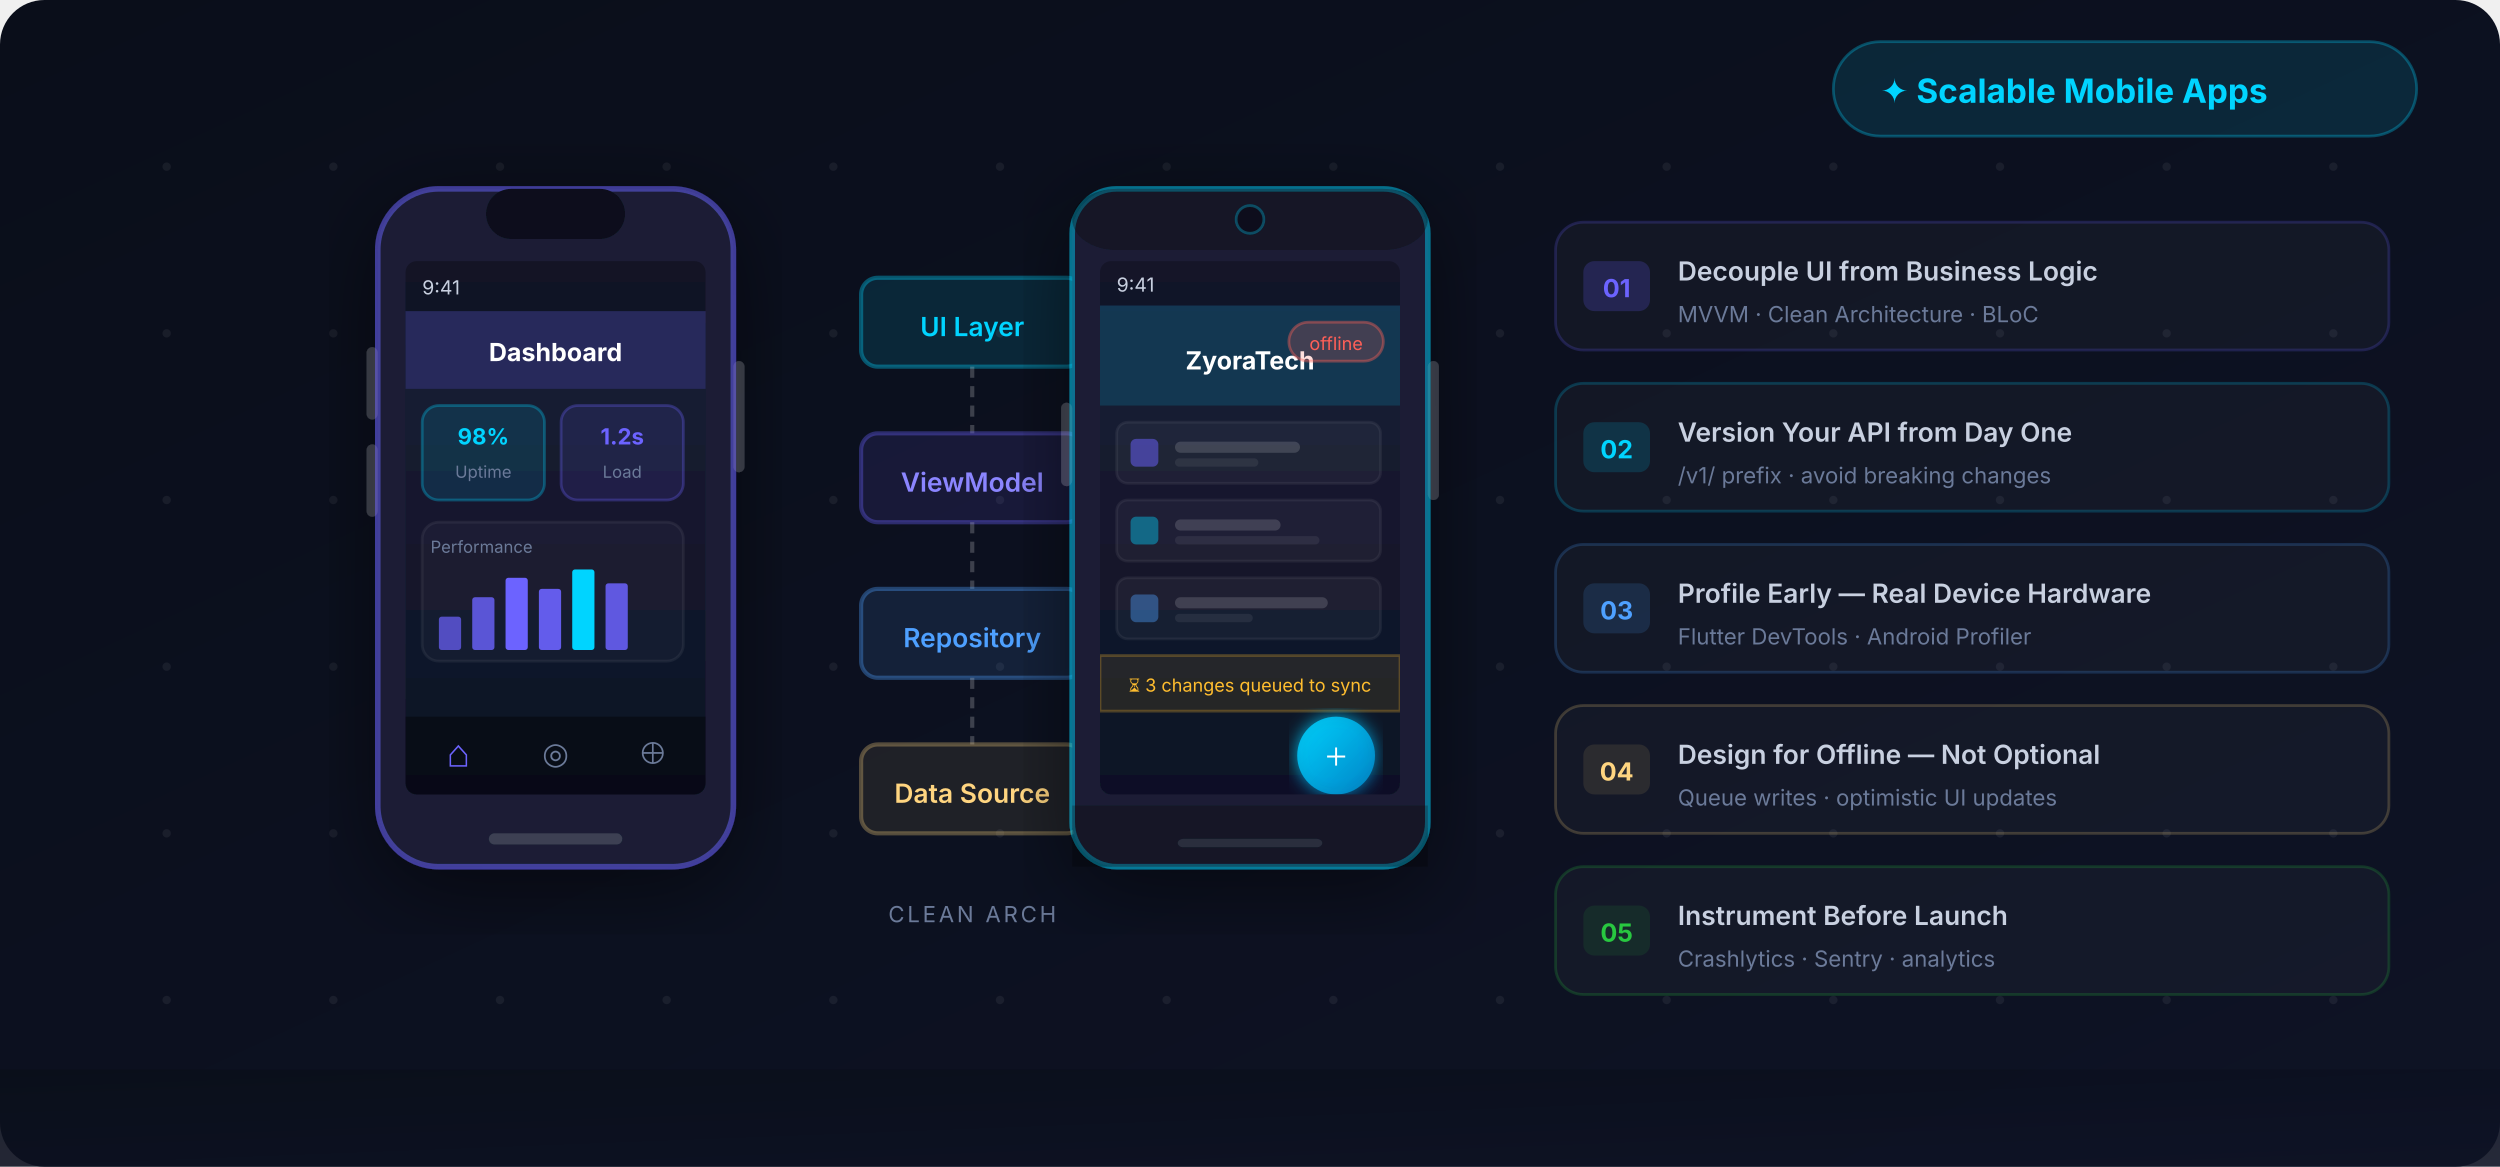
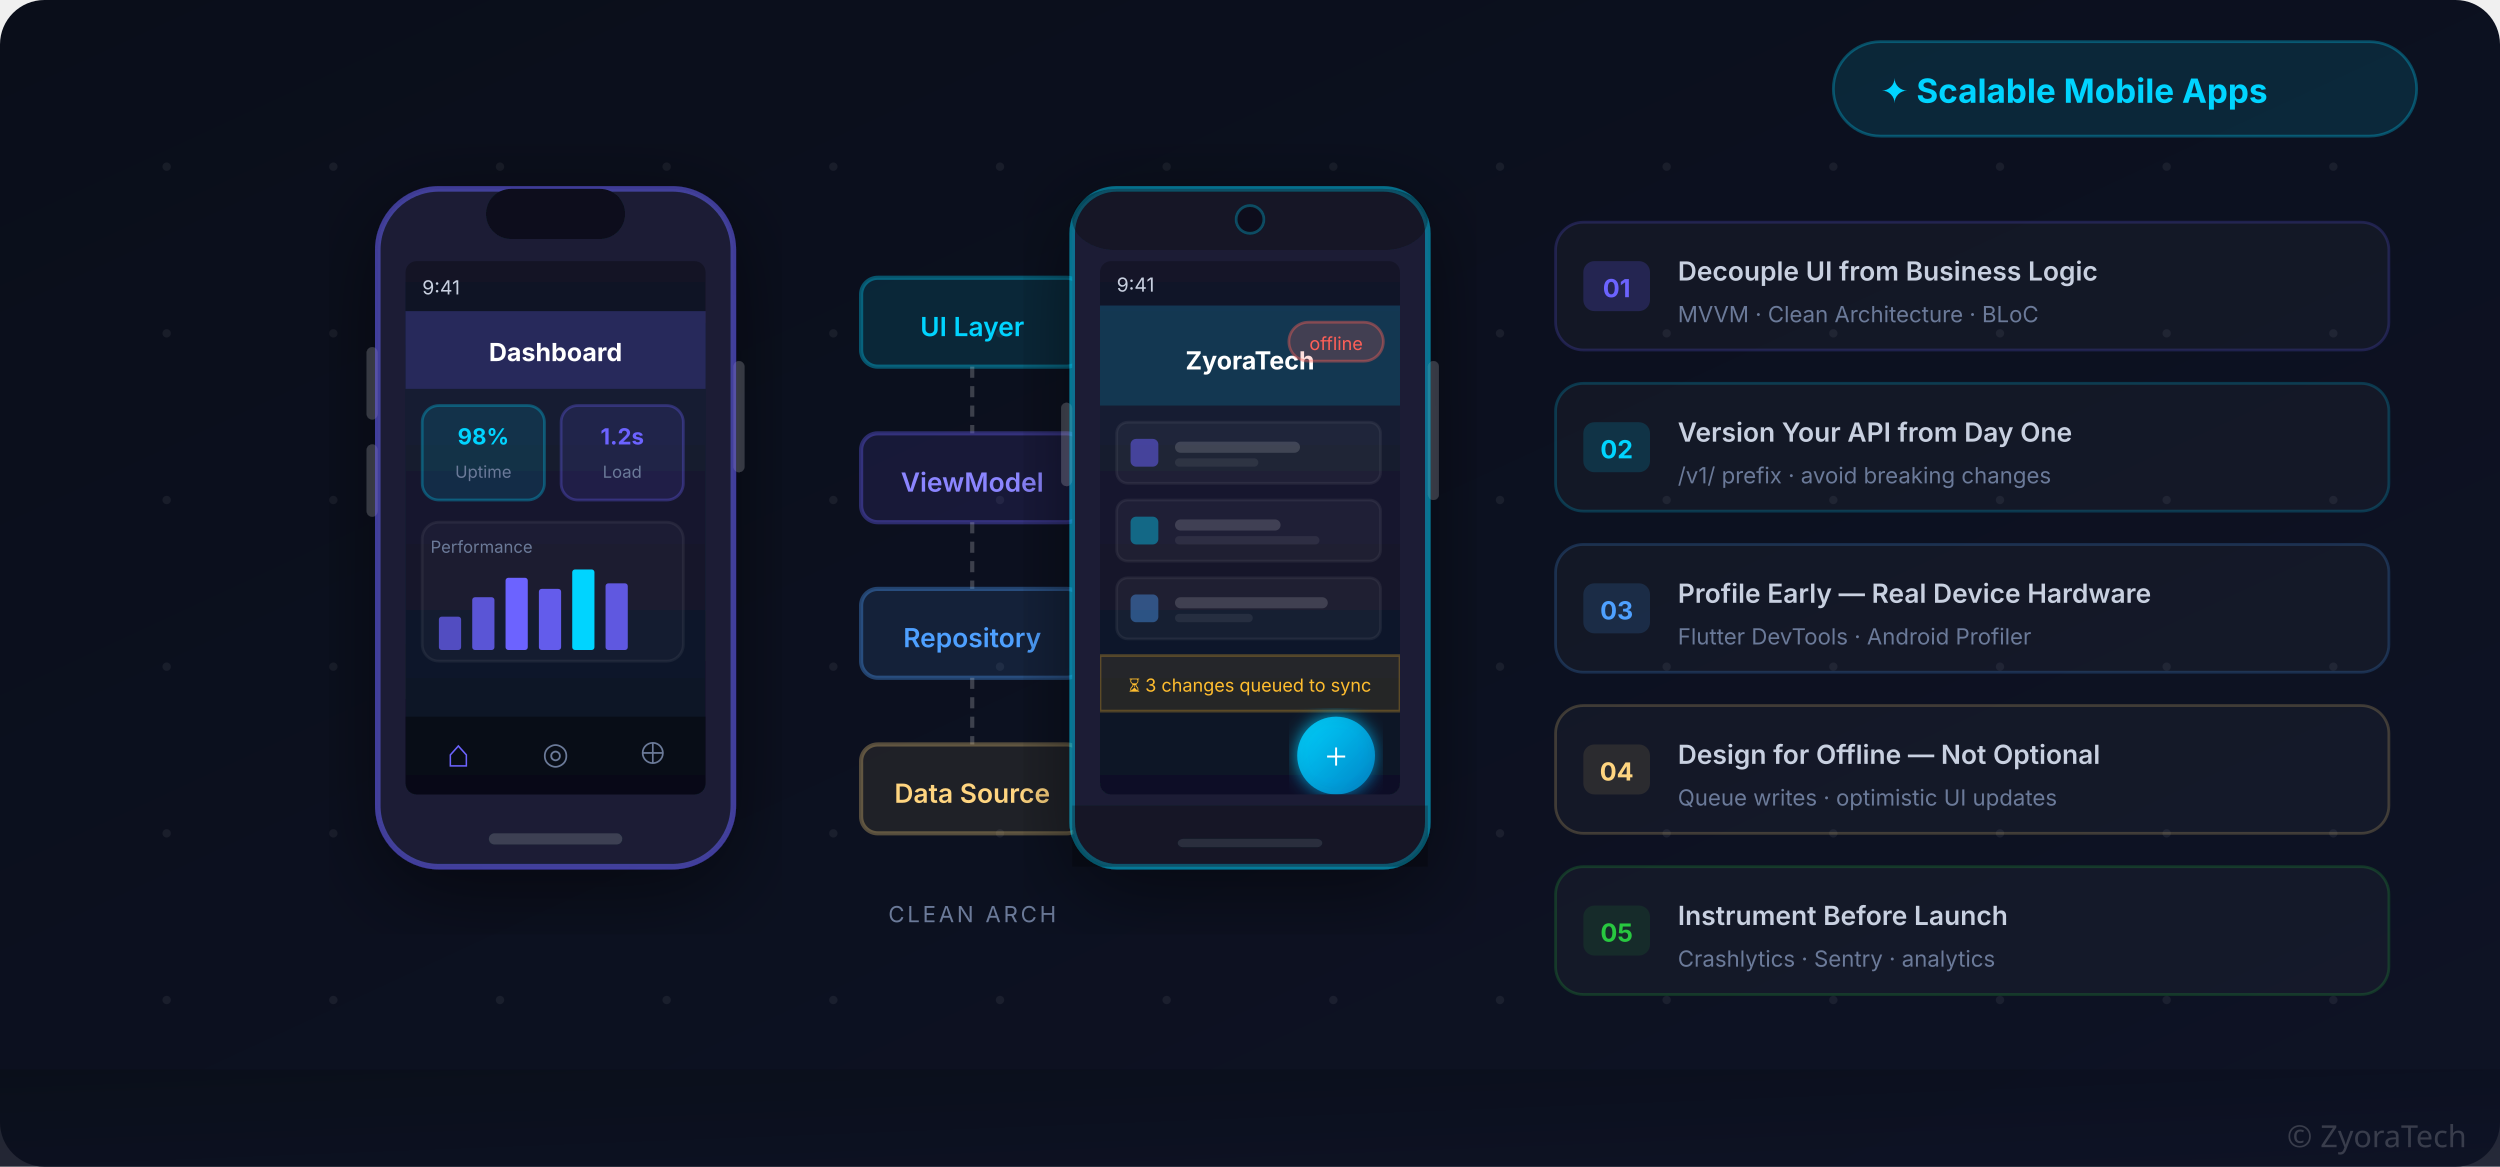
<svg xmlns="http://www.w3.org/2000/svg" viewBox="0 0 900 420">
  <defs>
    <linearGradient id="bgGrad" x1="0%" y1="0%" x2="100%" y2="100%">
      <stop offset="0%" style="stop-color:#0a0e1a" />
      <stop offset="100%" style="stop-color:#0e1325" />
    </linearGradient>
    <linearGradient id="purpleBlue" x1="0%" y1="0%" x2="100%" y2="100%">
      <stop offset="0%" style="stop-color:#6c63ff" />
      <stop offset="100%" style="stop-color:#4ea0ff" />
    </linearGradient>
    <linearGradient id="screenGrad" x1="0%" y1="0%" x2="0%" y2="100%">
      <stop offset="0%" style="stop-color:#1a1f35" />
      <stop offset="100%" style="stop-color:#0d1125" />
    </linearGradient>
    <linearGradient id="flutterGrad" x1="0%" y1="0%" x2="100%" y2="100%">
      <stop offset="0%" style="stop-color:#00d4ff;stop-opacity:0.9" />
      <stop offset="100%" style="stop-color:#0084c8;stop-opacity:0.9" />
    </linearGradient>
    <filter id="glow">
      <feGaussianBlur stdDeviation="3" result="blur" />
      <feMerge>
        <feMergeNode in="blur" />
        <feMergeNode in="SourceGraphic" />
      </feMerge>
    </filter>
    <filter id="softShadow" x="-10%" y="-10%" width="120%" height="120%">
      <feDropShadow dx="0" dy="8" stdDeviation="16" flood-color="#000000" flood-opacity="0.5" />
    </filter>
    <clipPath id="phoneScreen1">
      <rect x="146" y="94" width="108" height="192" rx="4" />
    </clipPath>
    <clipPath id="phoneScreen2">
      <rect x="396" y="94" width="108" height="192" rx="4" />
    </clipPath>
  </defs>
  <rect width="900" height="420" rx="16" fill="url(#bgGrad)" />
  <g opacity="0.06" fill="#ffffff">
    <circle cx="60" cy="60" r="1.5" />
    <circle cx="120" cy="60" r="1.5" />
    <circle cx="180" cy="60" r="1.5" />
    <circle cx="240" cy="60" r="1.5" />
    <circle cx="300" cy="60" r="1.5" />
    <circle cx="360" cy="60" r="1.5" />
    <circle cx="420" cy="60" r="1.5" />
    <circle cx="480" cy="60" r="1.5" />
    <circle cx="540" cy="60" r="1.5" />
    <circle cx="600" cy="60" r="1.5" />
    <circle cx="660" cy="60" r="1.5" />
    <circle cx="720" cy="60" r="1.5" />
    <circle cx="780" cy="60" r="1.5" />
    <circle cx="840" cy="60" r="1.5" />
    <circle cx="60" cy="120" r="1.5" />
    <circle cx="120" cy="120" r="1.5" />
    <circle cx="180" cy="120" r="1.5" />
    <circle cx="240" cy="120" r="1.5" />
    <circle cx="300" cy="120" r="1.5" />
    <circle cx="360" cy="120" r="1.5" />
    <circle cx="420" cy="120" r="1.5" />
    <circle cx="480" cy="120" r="1.5" />
    <circle cx="540" cy="120" r="1.5" />
    <circle cx="600" cy="120" r="1.5" />
    <circle cx="660" cy="120" r="1.5" />
    <circle cx="720" cy="120" r="1.5" />
    <circle cx="780" cy="120" r="1.5" />
    <circle cx="840" cy="120" r="1.5" />
    <circle cx="60" cy="180" r="1.5" />
    <circle cx="120" cy="180" r="1.5" />
    <circle cx="180" cy="180" r="1.5" />
    <circle cx="240" cy="180" r="1.5" />
    <circle cx="300" cy="180" r="1.5" />
    <circle cx="360" cy="180" r="1.5" />
    <circle cx="420" cy="180" r="1.5" />
    <circle cx="480" cy="180" r="1.5" />
    <circle cx="540" cy="180" r="1.5" />
    <circle cx="600" cy="180" r="1.5" />
    <circle cx="660" cy="180" r="1.5" />
    <circle cx="720" cy="180" r="1.5" />
    <circle cx="780" cy="180" r="1.5" />
    <circle cx="840" cy="180" r="1.5" />
    <circle cx="60" cy="240" r="1.5" />
    <circle cx="120" cy="240" r="1.5" />
    <circle cx="180" cy="240" r="1.5" />
    <circle cx="240" cy="240" r="1.5" />
    <circle cx="300" cy="240" r="1.5" />
    <circle cx="360" cy="240" r="1.5" />
    <circle cx="420" cy="240" r="1.5" />
    <circle cx="480" cy="240" r="1.5" />
    <circle cx="540" cy="240" r="1.5" />
    <circle cx="600" cy="240" r="1.5" />
    <circle cx="660" cy="240" r="1.5" />
    <circle cx="720" cy="240" r="1.5" />
    <circle cx="780" cy="240" r="1.5" />
    <circle cx="840" cy="240" r="1.5" />
    <circle cx="60" cy="300" r="1.5" />
    <circle cx="120" cy="300" r="1.5" />
    <circle cx="180" cy="300" r="1.5" />
    <circle cx="240" cy="300" r="1.5" />
    <circle cx="300" cy="300" r="1.5" />
    <circle cx="360" cy="300" r="1.5" />
    <circle cx="420" cy="300" r="1.5" />
    <circle cx="480" cy="300" r="1.5" />
    <circle cx="540" cy="300" r="1.5" />
    <circle cx="600" cy="300" r="1.5" />
    <circle cx="660" cy="300" r="1.5" />
    <circle cx="720" cy="300" r="1.5" />
    <circle cx="780" cy="300" r="1.5" />
    <circle cx="840" cy="300" r="1.5" />
    <circle cx="60" cy="360" r="1.5" />
    <circle cx="120" cy="360" r="1.5" />
    <circle cx="180" cy="360" r="1.5" />
    <circle cx="240" cy="360" r="1.5" />
    <circle cx="300" cy="360" r="1.5" />
    <circle cx="360" cy="360" r="1.5" />
    <circle cx="420" cy="360" r="1.5" />
    <circle cx="480" cy="360" r="1.5" />
    <circle cx="540" cy="360" r="1.5" />
    <circle cx="600" cy="360" r="1.5" />
    <circle cx="660" cy="360" r="1.5" />
    <circle cx="720" cy="360" r="1.5" />
    <circle cx="780" cy="360" r="1.5" />
    <circle cx="840" cy="360" r="1.5" />
  </g>
  <g filter="url(#softShadow)">
    <rect x="136" y="68" width="128" height="244" rx="22" fill="#1a1f35" stroke="rgba(108,99,255,0.5)" stroke-width="2" />
    <rect x="175" y="68" width="50" height="18" rx="9" fill="#0a0e1a" />
    <rect x="146" y="94" width="108" height="192" rx="4" fill="url(#screenGrad)" />
    <rect x="176" y="300" width="48" height="4" rx="2" fill="rgba(255,255,255,0.15)" />
    <rect x="264" y="130" width="4" height="40" rx="2" fill="rgba(255,255,255,0.1)" />
    <rect x="132" y="125" width="4" height="26" rx="2" fill="rgba(255,255,255,0.1)" />
    <rect x="132" y="160" width="4" height="26" rx="2" fill="rgba(255,255,255,0.1)" />
  </g>
  <g clip-path="url(#phoneScreen1)">
    <rect x="146" y="94" width="108" height="18" fill="rgba(0,0,0,0.3)" />
    <text x="152" y="106" font-size="7" fill="#c8d0e0" font-family="'Inter', sans-serif">9:41</text>
    <rect x="146" y="112" width="108" height="28" fill="rgba(108,99,255,0.2)" />
    <text x="200" y="130" font-size="9" fill="#fff" text-anchor="middle" font-family="'Inter', sans-serif" font-weight="bold">Dashboard</text>
    <rect x="152" y="146" width="44" height="34" rx="6" fill="rgba(0,212,255,0.12)" stroke="rgba(0,212,255,0.3)" stroke-width="1" />
    <text x="174" y="160" font-size="8" fill="#00d4ff" text-anchor="middle" font-family="'Inter', sans-serif" font-weight="bold">98%</text>
    <text x="174" y="172" font-size="6" fill="#6b7a99" text-anchor="middle" font-family="'Inter', sans-serif">Uptime</text>
    <rect x="202" y="146" width="44" height="34" rx="6" fill="rgba(108,99,255,0.12)" stroke="rgba(108,99,255,0.3)" stroke-width="1" />
    <text x="224" y="160" font-size="8" fill="#6c63ff" text-anchor="middle" font-family="'Inter', sans-serif" font-weight="bold">1.2s</text>
    <text x="224" y="172" font-size="6" fill="#6b7a99" text-anchor="middle" font-family="'Inter', sans-serif">Load</text>
    <rect x="152" y="188" width="94" height="50" rx="6" fill="rgba(255,255,255,0.03)" stroke="rgba(255,255,255,0.06)" stroke-width="1" />
    <text x="155" y="199" font-size="6" fill="#6b7a99" font-family="'Inter', sans-serif">Performance</text>
    <rect x="158" y="222" width="8" height="12" rx="1" fill="#6c63ff" opacity="0.7" />
    <rect x="170" y="215" width="8" height="19" rx="1" fill="#6c63ff" opacity="0.8" />
    <rect x="182" y="208" width="8" height="26" rx="1" fill="#6c63ff" />
    <rect x="194" y="212" width="8" height="22" rx="1" fill="#6c63ff" opacity="0.9" />
    <rect x="206" y="205" width="8" height="29" rx="1" fill="#00d4ff" />
    <rect x="218" y="210" width="8" height="24" rx="1" fill="#6c63ff" opacity="0.85" />
    <rect x="146" y="258" width="108" height="28" fill="rgba(0,0,0,0.4)" />
    <text x="165" y="276" font-size="14" text-anchor="middle" fill="#6c63ff">⌂</text>
    <text x="200" y="275" font-size="11" text-anchor="middle" fill="#6b7a99">◎</text>
    <text x="235" y="275" font-size="11" text-anchor="middle" fill="#6b7a99">⊕</text>
  </g>
  <g transform="translate(310, 100)">
    <rect x="0" y="0" width="80" height="32" rx="6" fill="rgba(0,212,255,0.12)" stroke="rgba(0,212,255,0.35)" stroke-width="1.5" />
    <text x="40" y="21" font-size="9.5" fill="#00d4ff" text-anchor="middle" font-family="'Inter', sans-serif" font-weight="600">UI Layer</text>
    <line x1="40" y1="32" x2="40" y2="56" stroke="rgba(255,255,255,0.2)" stroke-width="1.5" stroke-dasharray="4 3" />
    <rect x="0" y="56" width="80" height="32" rx="6" fill="rgba(108,99,255,0.12)" stroke="rgba(108,99,255,0.35)" stroke-width="1.5" />
    <text x="40" y="77" font-size="9.5" fill="#8b85ff" text-anchor="middle" font-family="'Inter', sans-serif" font-weight="600">ViewModel</text>
    <line x1="40" y1="88" x2="40" y2="112" stroke="rgba(255,255,255,0.2)" stroke-width="1.5" stroke-dasharray="4 3" />
    <rect x="0" y="112" width="80" height="32" rx="6" fill="rgba(78,160,255,0.12)" stroke="rgba(78,160,255,0.35)" stroke-width="1.5" />
    <text x="40" y="133" font-size="9.5" fill="#4ea0ff" text-anchor="middle" font-family="'Inter', sans-serif" font-weight="600">Repository</text>
    <line x1="40" y1="144" x2="40" y2="168" stroke="rgba(255,255,255,0.2)" stroke-width="1.5" stroke-dasharray="4 3" />
    <rect x="0" y="168" width="80" height="32" rx="6" fill="rgba(255,215,128,0.08)" stroke="rgba(255,215,128,0.3)" stroke-width="1.5" />
    <text x="40" y="189" font-size="9.5" fill="#ffd580" text-anchor="middle" font-family="'Inter', sans-serif" font-weight="600">Data Source</text>
    <text x="40" y="232" font-size="8" fill="#6b7a99" text-anchor="middle" font-family="'Inter', sans-serif" letter-spacing="1">CLEAN ARCH</text>
  </g>
  <g filter="url(#softShadow)">
    <rect x="386" y="68" width="128" height="244" rx="16" fill="#1a1f35" stroke="rgba(0,212,255,0.45)" stroke-width="2" />
    <rect x="386" y="68" width="128" height="22" rx="16" fill="rgba(0,0,0,0.3)" />
    <circle cx="450" cy="79" r="5" fill="#0a0e1a" stroke="rgba(0,212,255,0.3)" stroke-width="1" />
    <rect x="396" y="94" width="108" height="192" rx="4" fill="url(#screenGrad)" />
    <rect x="386" y="290" width="128" height="22" rx="0" fill="rgba(0,0,0,0.25)" />
    <rect x="424" y="302" width="52" height="3" rx="2" fill="rgba(255,255,255,0.1)" />
    <rect x="514" y="130" width="4" height="50" rx="2" fill="rgba(255,255,255,0.1)" />
    <rect x="382" y="145" width="4" height="30" rx="2" fill="rgba(255,255,255,0.1)" />
  </g>
  <g clip-path="url(#phoneScreen2)">
    <rect x="396" y="94" width="108" height="16" fill="rgba(0,0,0,0.25)" />
    <text x="402" y="105" font-size="7" fill="#c8d0e0" font-family="'Inter', sans-serif">9:41</text>
    <rect x="396" y="110" width="108" height="36" fill="rgba(0,212,255,0.15)" />
    <text x="450" y="133" font-size="9" fill="#fff" text-anchor="middle" font-family="'Inter', sans-serif" font-weight="bold">ZyoraTech</text>
    <rect x="464" y="116" width="34" height="14" rx="7" fill="rgba(255,95,87,0.2)" stroke="rgba(255,95,87,0.4)" stroke-width="1" />
    <text x="481" y="126" font-size="6.5" fill="#ff5f57" text-anchor="middle" font-family="'Inter', sans-serif">offline</text>
    <rect x="402" y="152" width="95" height="22" rx="4" fill="rgba(255,255,255,0.04)" stroke="rgba(255,255,255,0.06)" stroke-width="1" />
    <rect x="407" y="158" width="10" height="10" rx="2" fill="rgba(108,99,255,0.5)" />
    <rect x="423" y="159" width="45" height="4" rx="2" fill="rgba(255,255,255,0.15)" />
    <rect x="423" y="165" width="30" height="3" rx="1.5" fill="rgba(255,255,255,0.07)" />
    <rect x="402" y="180" width="95" height="22" rx="4" fill="rgba(255,255,255,0.04)" stroke="rgba(255,255,255,0.06)" stroke-width="1" />
    <rect x="407" y="186" width="10" height="10" rx="2" fill="rgba(0,212,255,0.4)" />
    <rect x="423" y="187" width="38" height="4" rx="2" fill="rgba(255,255,255,0.15)" />
    <rect x="423" y="193" width="52" height="3" rx="1.5" fill="rgba(255,255,255,0.07)" />
    <rect x="402" y="208" width="95" height="22" rx="4" fill="rgba(255,255,255,0.04)" stroke="rgba(255,255,255,0.06)" stroke-width="1" />
    <rect x="407" y="214" width="10" height="10" rx="2" fill="rgba(78,160,255,0.4)" />
    <rect x="423" y="215" width="55" height="4" rx="2" fill="rgba(255,255,255,0.15)" />
    <rect x="423" y="221" width="28" height="3" rx="1.5" fill="rgba(255,255,255,0.07)" />
    <rect x="396" y="236" width="108" height="20" fill="rgba(255,189,46,0.1)" stroke="rgba(255,189,46,0.25)" stroke-width="1" />
    <text x="450" y="249" font-size="6.5" fill="#ffbd2e" text-anchor="middle" font-family="'Inter', sans-serif">⏳ 3 changes queued to sync</text>
    <circle cx="481" cy="272" r="14" fill="url(#flutterGrad)" filter="url(#glow)" />
    <text x="481" y="277" font-size="14" fill="#fff" text-anchor="middle">+</text>
  </g>
  <g font-family="'Inter', sans-serif">
    <rect x="560" y="80" width="300" height="46" rx="10" fill="rgba(255,255,255,0.03)" stroke="rgba(108,99,255,0.2)" stroke-width="1" />
    <rect x="570" y="94" width="24" height="18" rx="4" fill="rgba(108,99,255,0.2)" />
    <text x="582" y="107" font-size="9" fill="#6c63ff" text-anchor="middle" font-weight="bold">01</text>
    <text x="604" y="101" font-size="9.5" fill="#c8d0e0" font-weight="600">Decouple UI from Business Logic</text>
    <text x="604" y="116" font-size="8" fill="#6b7a99">MVVM · Clean Architecture · BLoC</text>
    <rect x="560" y="138" width="300" height="46" rx="10" fill="rgba(255,255,255,0.03)" stroke="rgba(0,212,255,0.2)" stroke-width="1" />
    <rect x="570" y="152" width="24" height="18" rx="4" fill="rgba(0,212,255,0.15)" />
    <text x="582" y="165" font-size="9" fill="#00d4ff" text-anchor="middle" font-weight="bold">02</text>
    <text x="604" y="159" font-size="9.5" fill="#c8d0e0" font-weight="600">Version Your API from Day One</text>
    <text x="604" y="174" font-size="8" fill="#6b7a99">/v1/ prefix · avoid breaking changes</text>
    <rect x="560" y="196" width="300" height="46" rx="10" fill="rgba(255,255,255,0.03)" stroke="rgba(78,160,255,0.2)" stroke-width="1" />
    <rect x="570" y="210" width="24" height="18" rx="4" fill="rgba(78,160,255,0.15)" />
    <text x="582" y="223" font-size="9" fill="#4ea0ff" text-anchor="middle" font-weight="bold">03</text>
    <text x="604" y="217" font-size="9.5" fill="#c8d0e0" font-weight="600">Profile Early — Real Device Hardware</text>
    <text x="604" y="232" font-size="8" fill="#6b7a99">Flutter DevTools · Android Profiler</text>
    <rect x="560" y="254" width="300" height="46" rx="10" fill="rgba(255,255,255,0.03)" stroke="rgba(255,215,128,0.2)" stroke-width="1" />
    <rect x="570" y="268" width="24" height="18" rx="4" fill="rgba(255,215,128,0.1)" />
    <text x="582" y="281" font-size="9" fill="#ffd580" text-anchor="middle" font-weight="bold">04</text>
    <text x="604" y="275" font-size="9.5" fill="#c8d0e0" font-weight="600">Design for Offline — Not Optional</text>
    <text x="604" y="290" font-size="8" fill="#6b7a99">Queue writes · optimistic UI updates</text>
    <rect x="560" y="312" width="300" height="46" rx="10" fill="rgba(255,255,255,0.03)" stroke="rgba(40,200,64,0.2)" stroke-width="1" />
    <rect x="570" y="326" width="24" height="18" rx="4" fill="rgba(40,200,64,0.1)" />
    <text x="582" y="339" font-size="9" fill="#28c840" text-anchor="middle" font-weight="bold">05</text>
    <text x="604" y="333" font-size="9.5" fill="#c8d0e0" font-weight="600">Instrument Before Launch</text>
    <text x="604" y="348" font-size="8" fill="#6b7a99">Crashlytics · Sentry · analytics</text>
  </g>
  <rect x="660" y="15" width="210" height="34" rx="17" fill="rgba(0,212,255,0.12)" stroke="rgba(0,212,255,0.3)" stroke-width="1" />
  <text x="677" y="37" font-size="12" fill="#00d4ff" font-weight="bold" font-family="'Inter', sans-serif">✦ Scalable Mobile Apps</text>
  <rect x="0" y="385" width="900" height="35" fill="url(#bgGrad)" opacity="0.9" />
+   <text x="888" y="413" font-family="sans-serif" font-size="11" fill="#ffffff" opacity="0.18" text-anchor="end">© ZyoraTech</text>
</svg>
